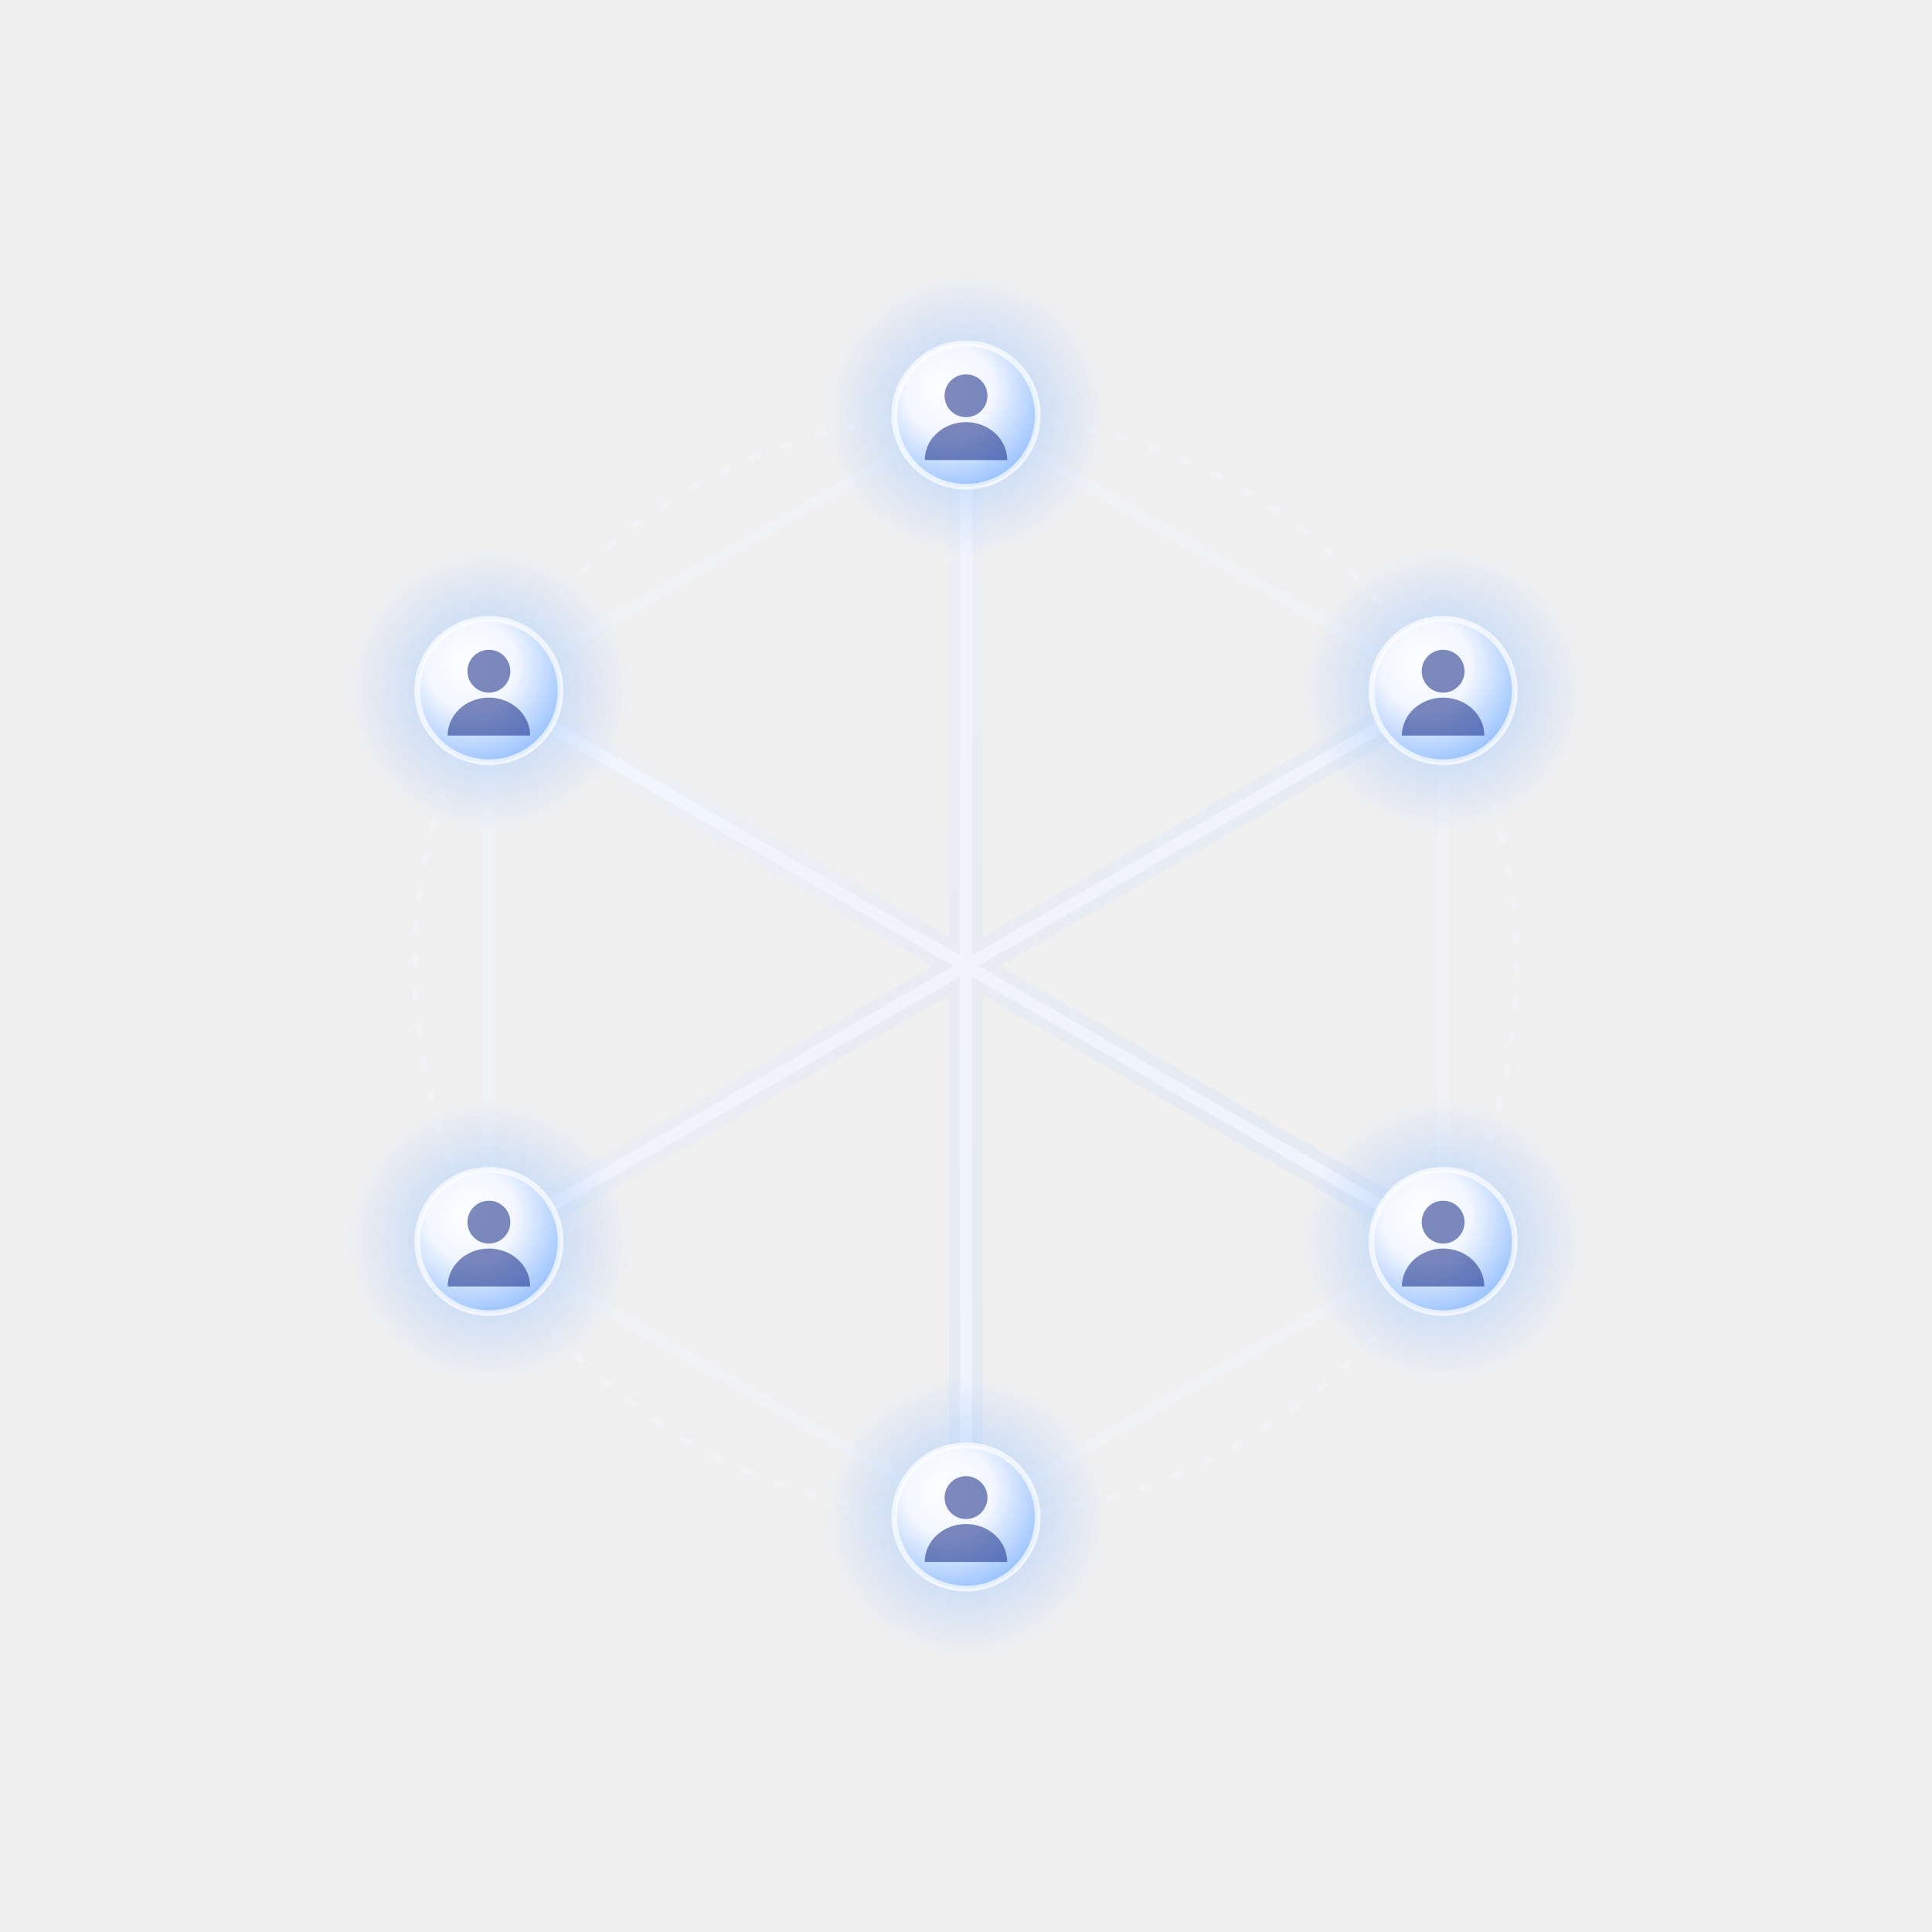
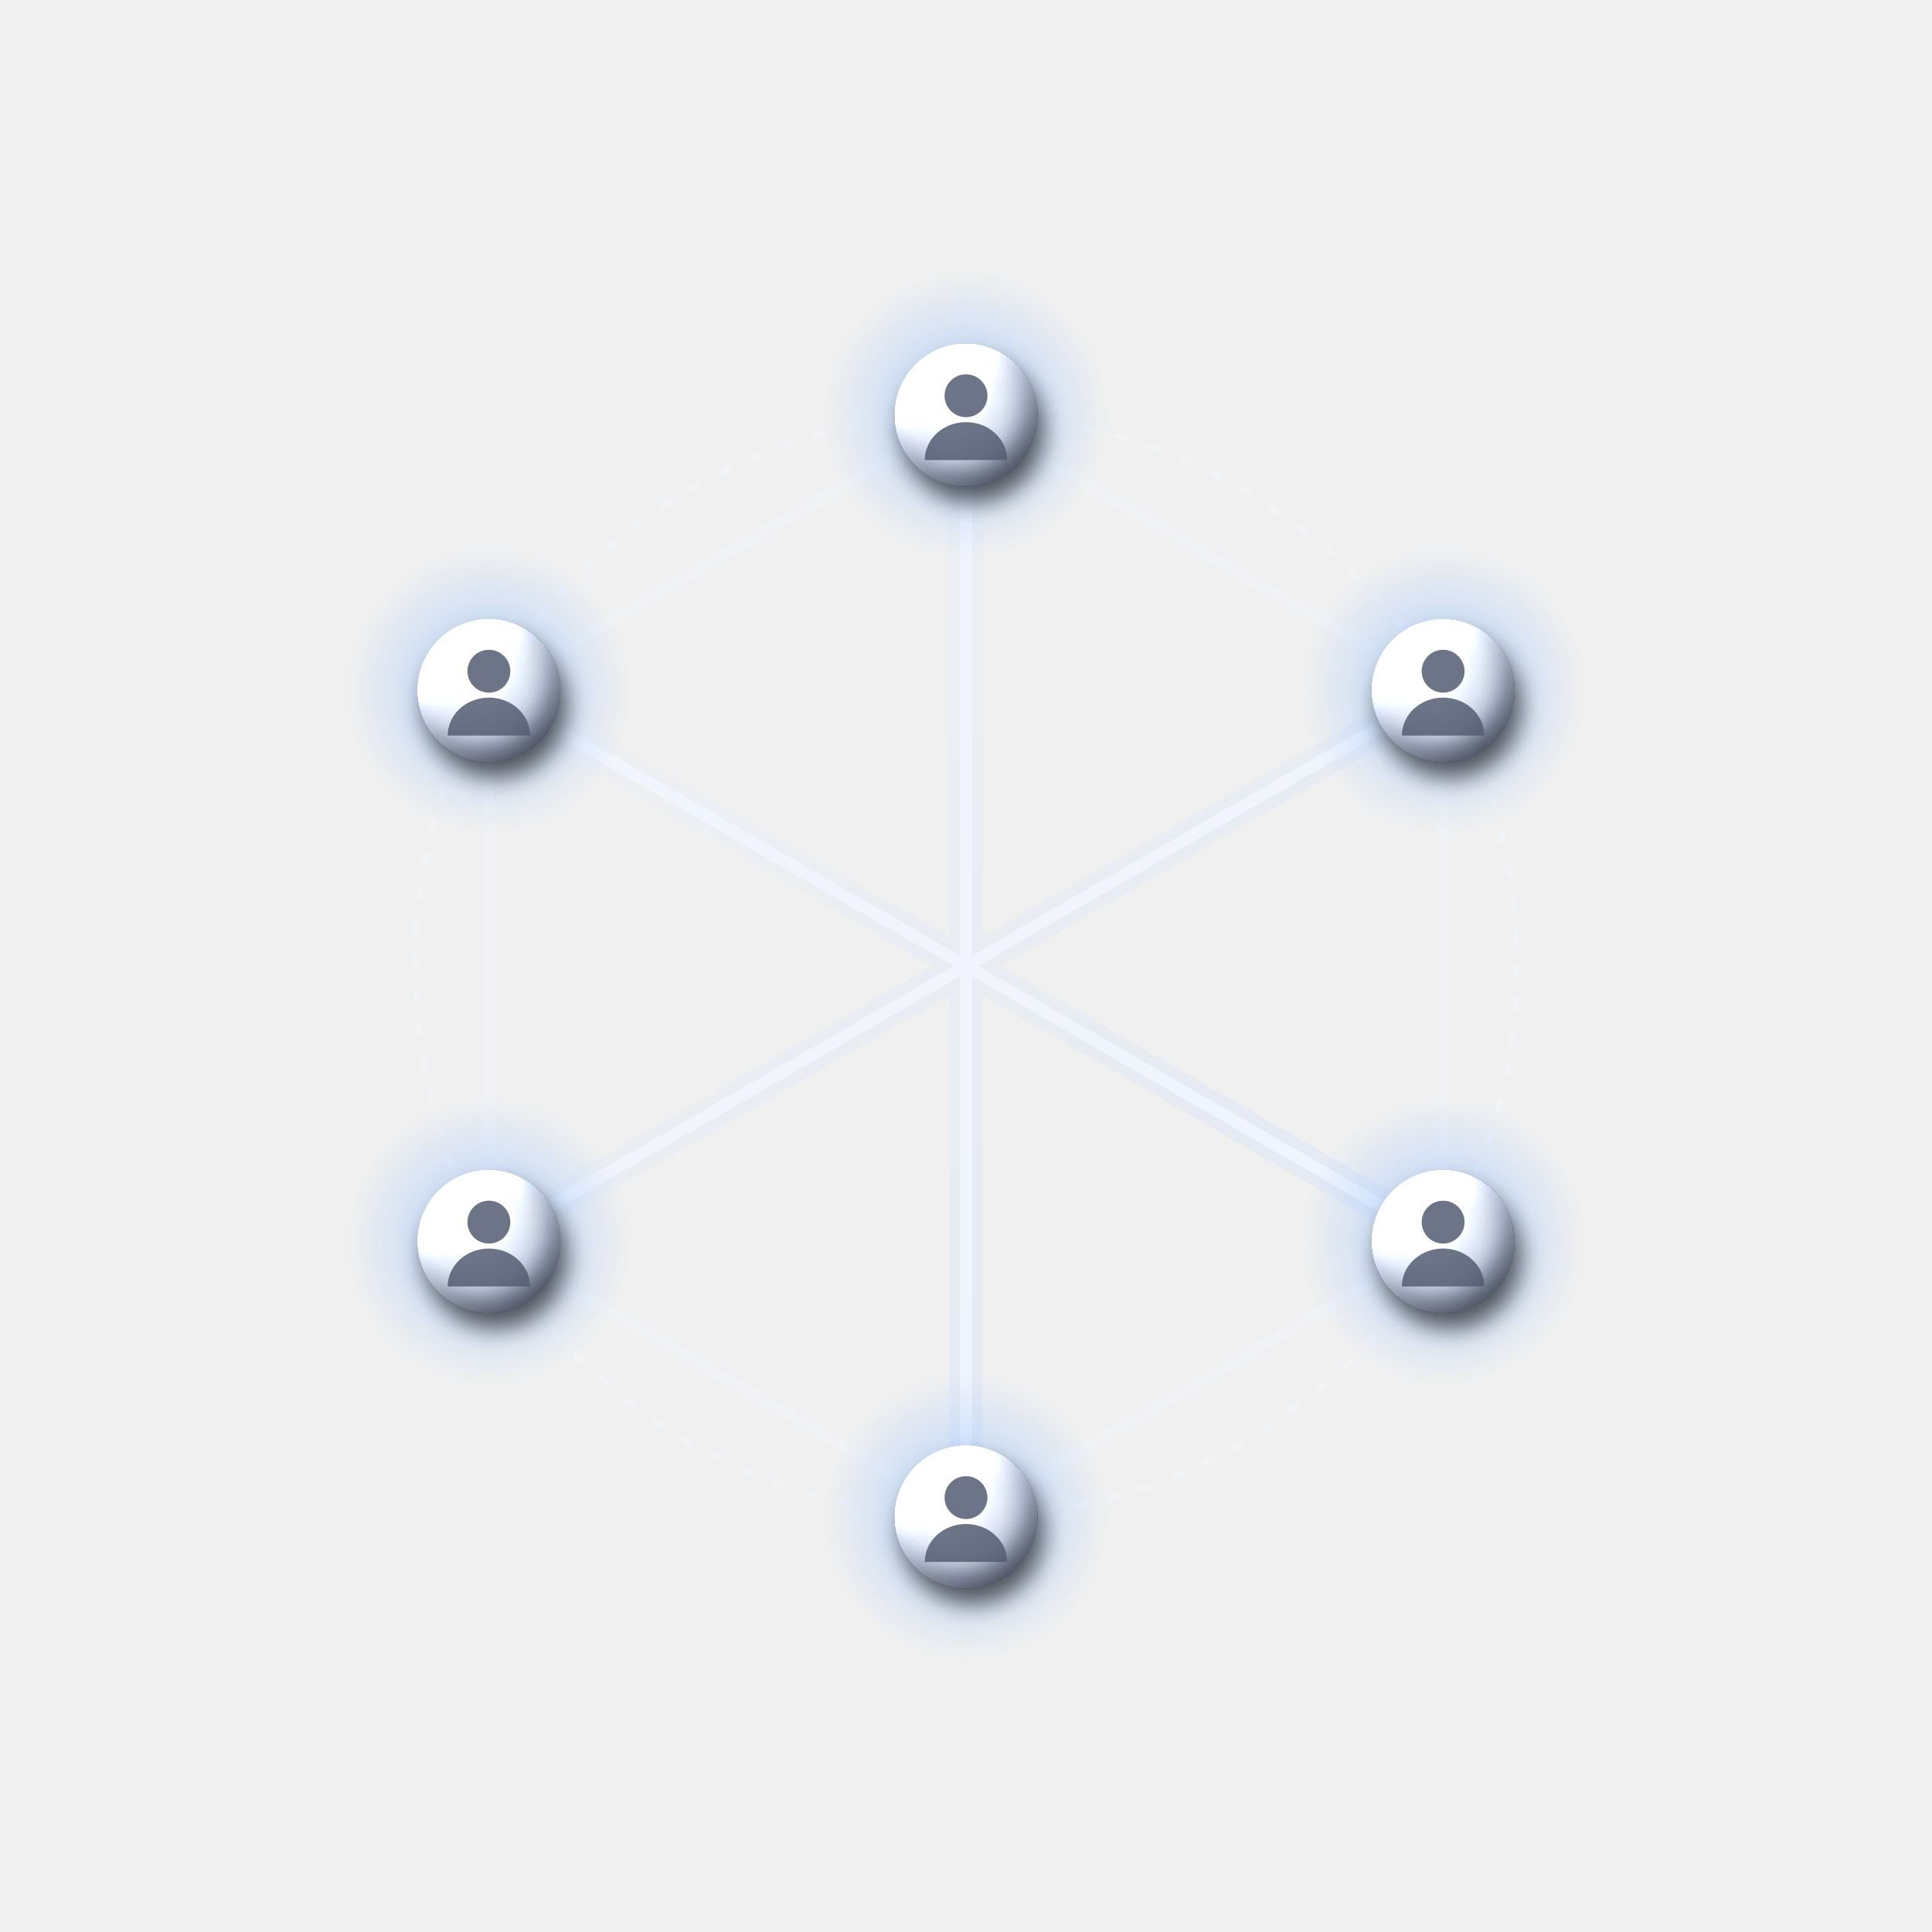
<svg xmlns="http://www.w3.org/2000/svg" viewBox="0 0 512 512">
  <defs>
    <linearGradient id="tie" x1="0" y1="0" x2="1" y2="1">
      <stop offset="0" stop-color="#F2F6FF" />
      <stop offset="1" stop-color="#9CC4FF" />
    </linearGradient>
-     <radialGradient id="orb" cx=".38" cy=".32" r=".7">
-       <stop offset="0" stop-color="#FFFFFF" />
-       <stop offset=".45" stop-color="#F2F6FF" />
-       <stop offset="1" stop-color="#9CC4FF" />
-     </radialGradient>
    <radialGradient id="halo" cx=".5" cy=".5" r=".5">
      <stop offset="0" stop-color="#9CC4FF" stop-opacity=".75" />
      <stop offset="1" stop-color="#9CC4FF" stop-opacity="0" />
    </radialGradient>
+     <linearGradient id="mg" x1="0" y1="0" x2="1" y2="1">
+       <stop offset="0" stop-color="#FFFFFF" />
+       <stop offset="0.2" stop-color="#E8EDF6" />
+       <stop offset="0.4" stop-color="#A8B1C4" />
+       <stop offset="0.6" stop-color="#F8FAFE" />
+       <stop offset="0.8" stop-color="#8E98AE" />
+       <stop offset="1" stop-color="#535C72" />
+     </linearGradient>
+     <linearGradient id="mh" x1="1" y1="0" x2="0" y2="1">
+       <stop offset="0" stop-color="#F8FAFE" />
+       <stop offset="0.25" stop-color="#E8EDF6" />
+       <stop offset="0.5" stop-color="#A8B1C4" />
+       <stop offset="0.75" stop-color="#FFFFFF" />
+       <stop offset="1" stop-color="#8E98AE" />
+     </linearGradient>
+     <radialGradient id="ms" cx="0.36" cy="0.3" r="0.8">
+       <stop offset="0" stop-color="#FFFFFF" />
+       <stop offset="0.33" stop-color="#E8EDF6" />
+       <stop offset="0.67" stop-color="#A8B1C4" />
+       <stop offset="1" stop-color="#535C72" />
+     </radialGradient>
+     <filter id="r1" x="-25%" y="-25%" width="150%" height="160%" color-interpolation-filters="sRGB">
+       <feGaussianBlur in="SourceAlpha" stdDeviation="6" result="h" />
+       <feDiffuseLighting in="h" surfaceScale="7" diffuseConstant="1" lighting-color="#FFFFFF" result="d">
+         <feDistantLight azimuth="235" elevation="52" />
+       </feDiffuseLighting>
+       <feComposite in="SourceGraphic" in2="d" operator="arithmetic" k1="1.3" result="l" />
+       <feSpecularLighting in="h" surfaceScale="7" specularConstant="1.15" specularExponent="22" lighting-color="#FFFFFF" result="s">
+         <feDistantLight azimuth="235" elevation="38" />
+       </feSpecularLighting>
+       <feComposite in="s" in2="SourceAlpha" operator="in" result="s2" />
+       <feComposite in="l" in2="s2" operator="arithmetic" k2="1" k3=".85" result="m" />
+       <feComposite in="m" in2="SourceAlpha" operator="in" result="o" />
+       <feGaussianBlur in="SourceAlpha" stdDeviation="5" />
+       <feOffset dx="3" dy="7" />
+       <feComponentTransfer>
+         <feFuncA type="linear" slope=".62" />
+       </feComponentTransfer>
+       <feMerge>
+         <feMergeNode />
+         <feMergeNode in="o" />
+       </feMerge>
+     </filter>
+     <filter id="r2" x="-25%" y="-25%" width="150%" height="160%" color-interpolation-filters="sRGB">
+       <feGaussianBlur in="SourceAlpha" stdDeviation="3.5" result="h" />
+       <feDiffuseLighting in="h" surfaceScale="5" diffuseConstant="1" lighting-color="#FFFFFF" result="d">
+         <feDistantLight azimuth="235" elevation="52" />
+       </feDiffuseLighting>
+       <feComposite in="SourceGraphic" in2="d" operator="arithmetic" k1="1.3" result="l" />
+       <feSpecularLighting in="h" surfaceScale="5" specularConstant="1.15" specularExponent="22" lighting-color="#FFFFFF" result="s">
+         <feDistantLight azimuth="235" elevation="38" />
+       </feSpecularLighting>
+       <feComposite in="s" in2="SourceAlpha" operator="in" result="s2" />
+       <feComposite in="l" in2="s2" operator="arithmetic" k2="1" k3=".85" result="m" />
+       <feComposite in="m" in2="SourceAlpha" operator="in" result="o" />
+       <feGaussianBlur in="SourceAlpha" stdDeviation="3" />
+       <feOffset dx="1.8" dy="4.2" />
+       <feComponentTransfer>
+         <feFuncA type="linear" slope=".62" />
+       </feComponentTransfer>
+       <feMerge>
+         <feMergeNode />
+         <feMergeNode in="o" />
+       </feMerge>
+     </filter>
+     <filter id="r3" x="-25%" y="-25%" width="150%" height="160%" color-interpolation-filters="sRGB">
+       <feGaussianBlur in="SourceAlpha" stdDeviation="1.8" result="h" />
+       <feDiffuseLighting in="h" surfaceScale="3" diffuseConstant="1" lighting-color="#FFFFFF" result="d">
+         <feDistantLight azimuth="235" elevation="52" />
+       </feDiffuseLighting>
+       <feComposite in="SourceGraphic" in2="d" operator="arithmetic" k1="1.3" result="l" />
+       <feSpecularLighting in="h" surfaceScale="3" specularConstant="1.15" specularExponent="22" lighting-color="#FFFFFF" result="s">
+         <feDistantLight azimuth="235" elevation="38" />
+       </feSpecularLighting>
+       <feComposite in="s" in2="SourceAlpha" operator="in" result="s2" />
+       <feComposite in="l" in2="s2" operator="arithmetic" k2="1" k3=".85" result="m" />
+       <feComposite in="m" in2="SourceAlpha" operator="in" result="o" />
+       <feGaussianBlur in="SourceAlpha" stdDeviation="1.75" />
+       <feOffset dx="1.05" dy="2.45" />
+       <feComponentTransfer>
+         <feFuncA type="linear" slope=".62" />
+       </feComponentTransfer>
+       <feMerge>
+         <feMergeNode />
+         <feMergeNode in="o" />
+       </feMerge>
+     </filter>
  </defs>
  <circle cx="256" cy="256" r="146" fill="none" stroke="#F2F6FF" stroke-width="1.6" stroke-dasharray="2 7" stroke-linecap="round" opacity=".45" />
  <path d="M256 110L382.44 183M382.44 183L382.44 329M382.44 329L256 402M256 402L129.56 329M129.56 329L129.56 183M129.56 183L256 110" stroke="#F2F6FF" stroke-width="3" stroke-linecap="round" opacity=".35" fill="none" />
  <path d="M256 256L256 110M256 256L382.44 183M256 256L382.44 329M256 256L256 402M256 256L129.56 329M256 256L129.56 183" stroke="url(#tie)" stroke-width="9" stroke-linecap="round" opacity=".18" fill="none" />
  <path d="M256 256L256 110M256 256L382.44 183M256 256L382.44 329M256 256L256 402M256 256L129.56 329M256 256L129.56 183" stroke="#F2F6FF" stroke-width="3.2" stroke-linecap="round" opacity=".85" fill="none" />
  <circle cx="256" cy="110" r="38" fill="url(#halo)" />
  <circle cx="382.44" cy="183" r="38" fill="url(#halo)" />
  <circle cx="382.44" cy="329" r="38" fill="url(#halo)" />
  <circle cx="256" cy="402" r="38" fill="url(#halo)" />
  <circle cx="129.56" cy="329" r="38" fill="url(#halo)" />
  <circle cx="129.56" cy="183" r="38" fill="url(#halo)" />
-   <circle cx="256" cy="110" r="19" fill="url(#orb)" />
-   <g fill="#142A85" opacity=".55">
+   <g filter="url(#r2)" fill="url(#ms)">
+     <circle cx="256" cy="110" r="19" />
+     <circle cx="382.44" cy="183" r="19" />
+     <circle cx="382.44" cy="329" r="19" />
+     <circle cx="256" cy="402" r="19" />
+     <circle cx="129.56" cy="329" r="19" />
+     <circle cx="129.56" cy="183" r="19" />
+   </g>
+   <g fill="#535C72" opacity=".85">
    <circle cx="256" cy="104.88" r="5.68" />
    <path d="M245.07 121.92a10.92 10.05 0 0 1 21.85 0z" />
  </g>
-   <circle cx="256" cy="110" r="19" fill="none" stroke="#FFFFFF" stroke-opacity=".7" stroke-width="1.5" />
-   <circle cx="382.44" cy="183" r="19" fill="url(#orb)" />
-   <g fill="#142A85" opacity=".55">
+   <g fill="#535C72" opacity=".85">
    <circle cx="382.44" cy="177.88" r="5.68" />
    <path d="M371.51 194.93a10.92 10.05 0 0 1 21.85 0z" />
  </g>
-   <circle cx="382.44" cy="183" r="19" fill="none" stroke="#FFFFFF" stroke-opacity=".7" stroke-width="1.5" />
-   <circle cx="382.44" cy="329" r="19" fill="url(#orb)" />
-   <g fill="#142A85" opacity=".55">
+   <g fill="#535C72" opacity=".85">
    <circle cx="382.44" cy="323.88" r="5.68" />
    <path d="M371.51 340.93a10.92 10.05 0 0 1 21.85 0z" />
  </g>
-   <circle cx="382.44" cy="329" r="19" fill="none" stroke="#FFFFFF" stroke-opacity=".7" stroke-width="1.5" />
-   <circle cx="256" cy="402" r="19" fill="url(#orb)" />
-   <g fill="#142A85" opacity=".55">
+   <g fill="#535C72" opacity=".85">
    <circle cx="256" cy="396.88" r="5.68" />
    <path d="M245.07 413.93a10.92 10.05 0 0 1 21.85 0z" />
  </g>
-   <circle cx="256" cy="402" r="19" fill="none" stroke="#FFFFFF" stroke-opacity=".7" stroke-width="1.5" />
-   <circle cx="129.56" cy="329" r="19" fill="url(#orb)" />
-   <g fill="#142A85" opacity=".55">
+   <g fill="#535C72" opacity=".85">
    <circle cx="129.56" cy="323.88" r="5.68" />
    <path d="M118.64 340.93a10.92 10.05 0 0 1 21.85 0z" />
  </g>
-   <circle cx="129.56" cy="329" r="19" fill="none" stroke="#FFFFFF" stroke-opacity=".7" stroke-width="1.5" />
-   <circle cx="129.56" cy="183" r="19" fill="url(#orb)" />
-   <g fill="#142A85" opacity=".55">
+   <g fill="#535C72" opacity=".85">
    <circle cx="129.56" cy="177.88" r="5.68" />
    <path d="M118.64 194.93a10.92 10.05 0 0 1 21.85 0z" />
  </g>
-   <circle cx="129.56" cy="183" r="19" fill="none" stroke="#FFFFFF" stroke-opacity=".7" stroke-width="1.5" />
</svg>
